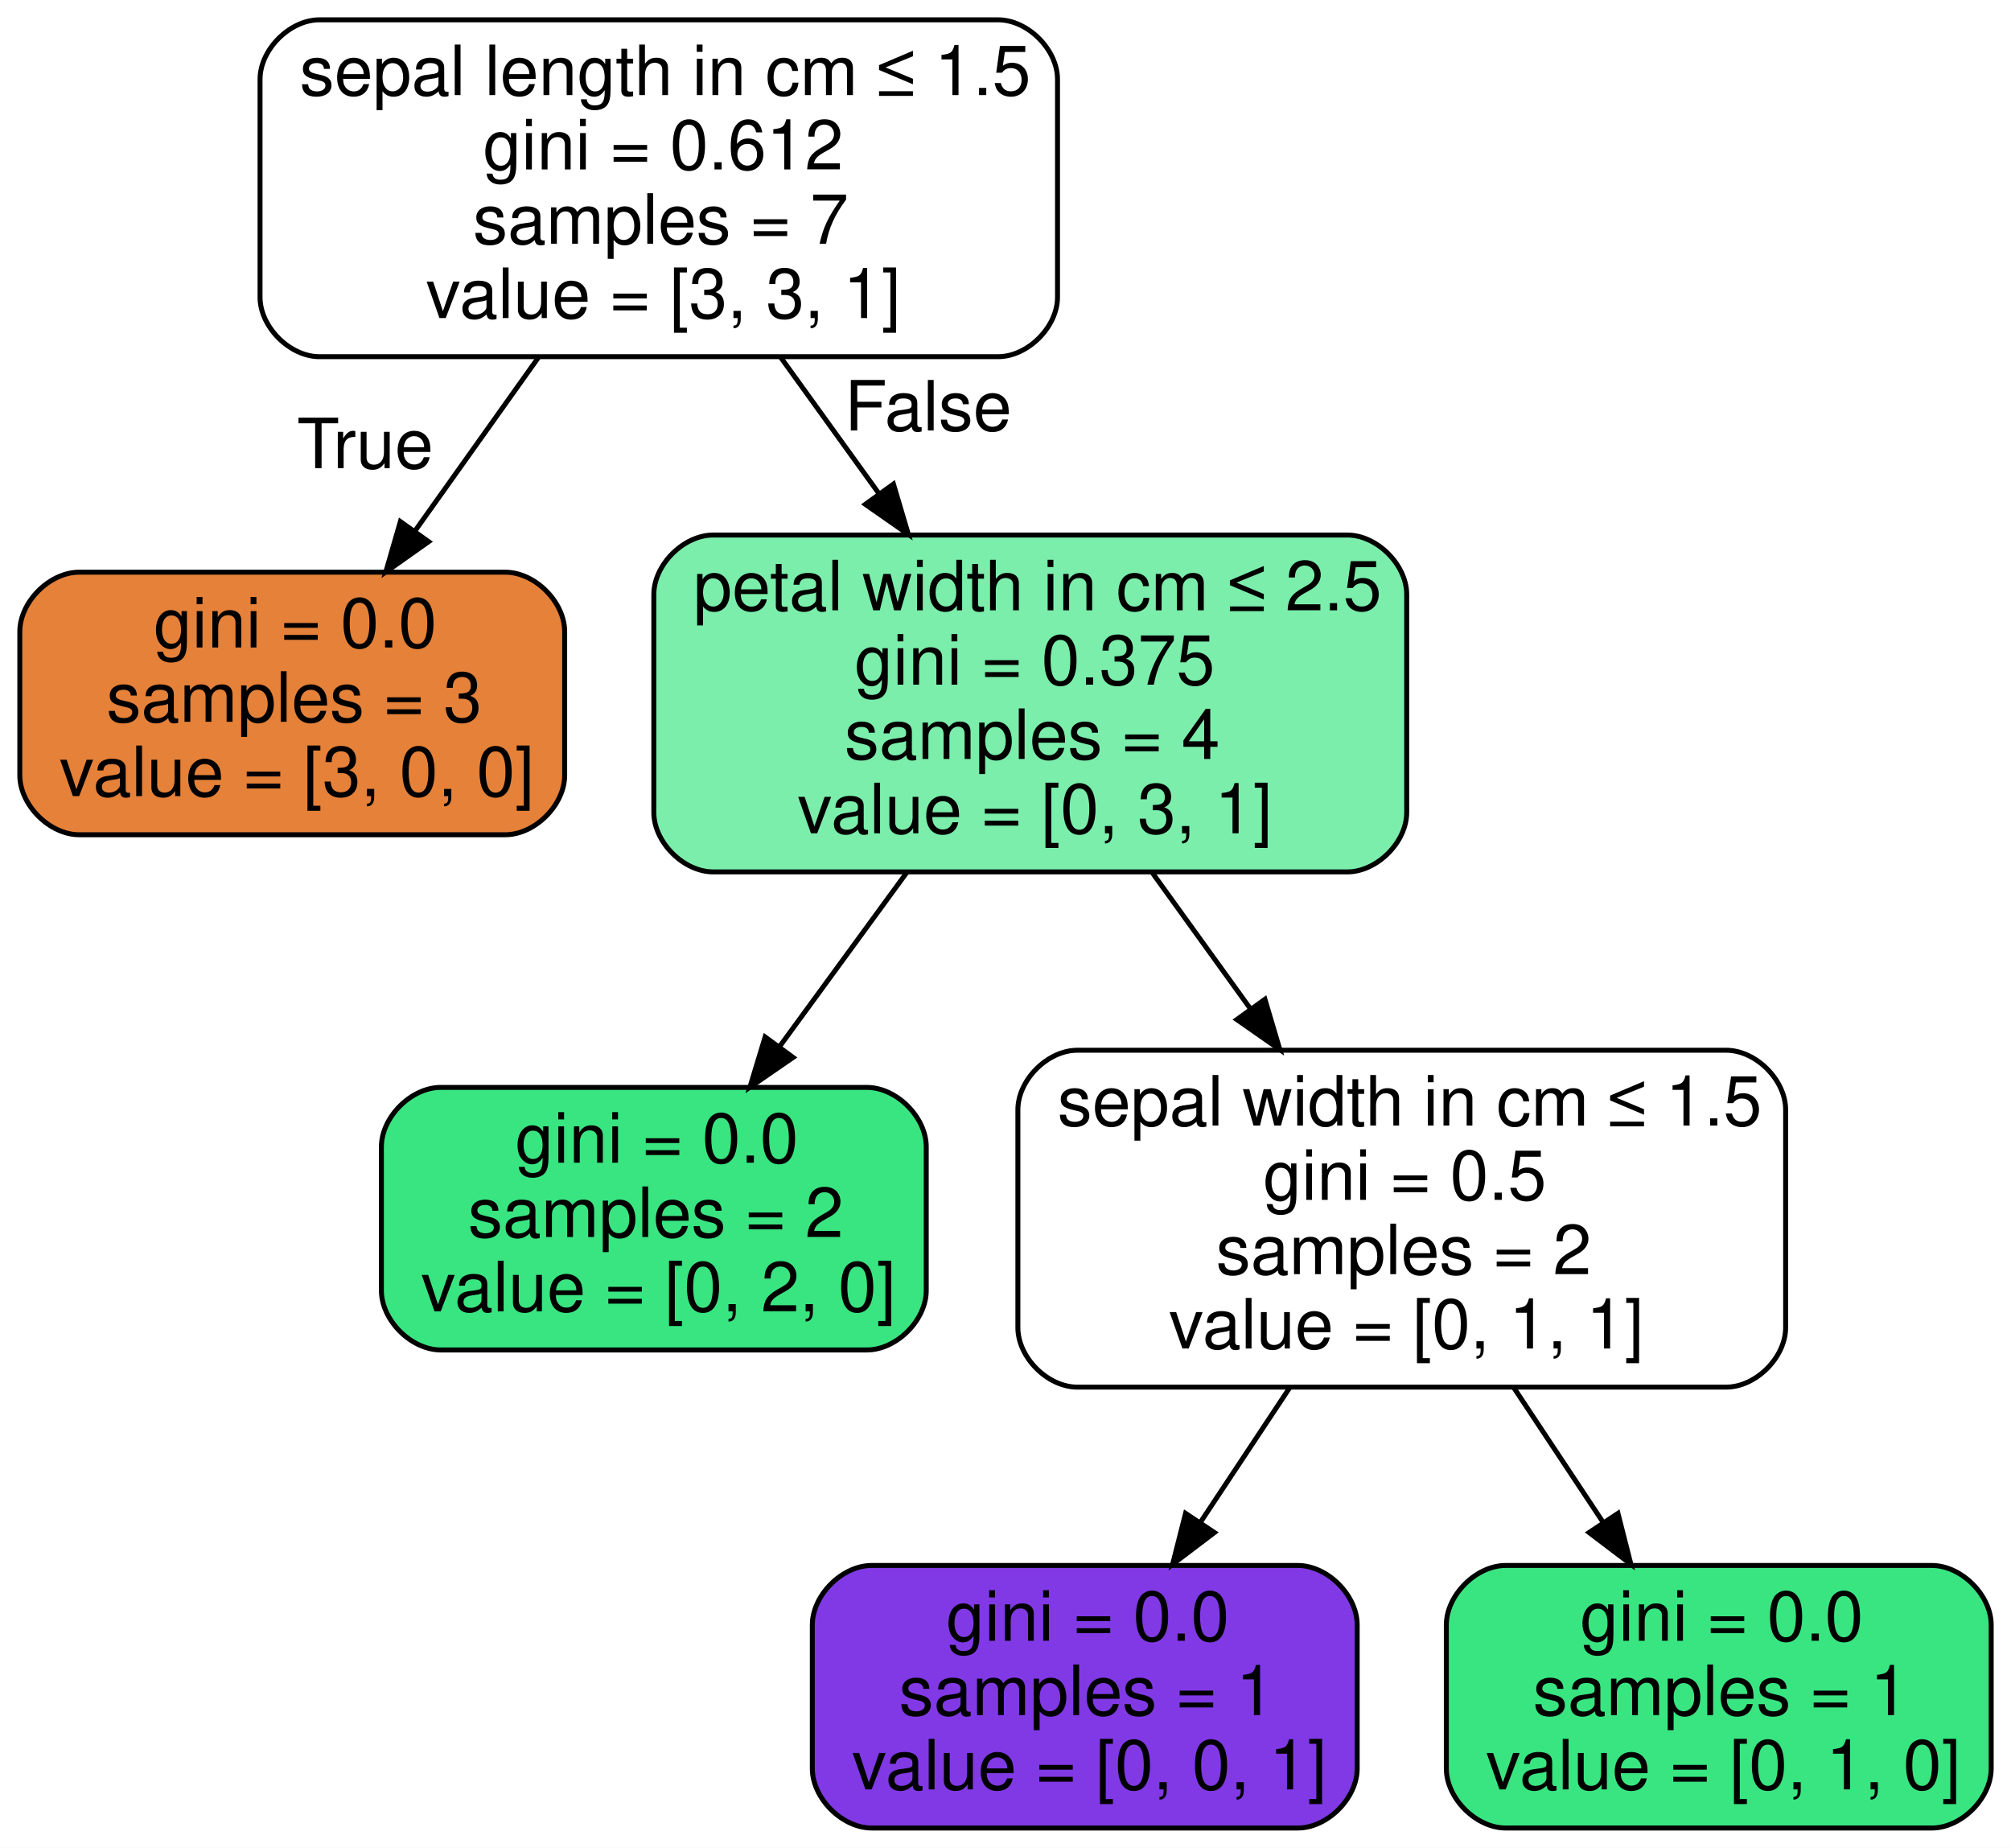
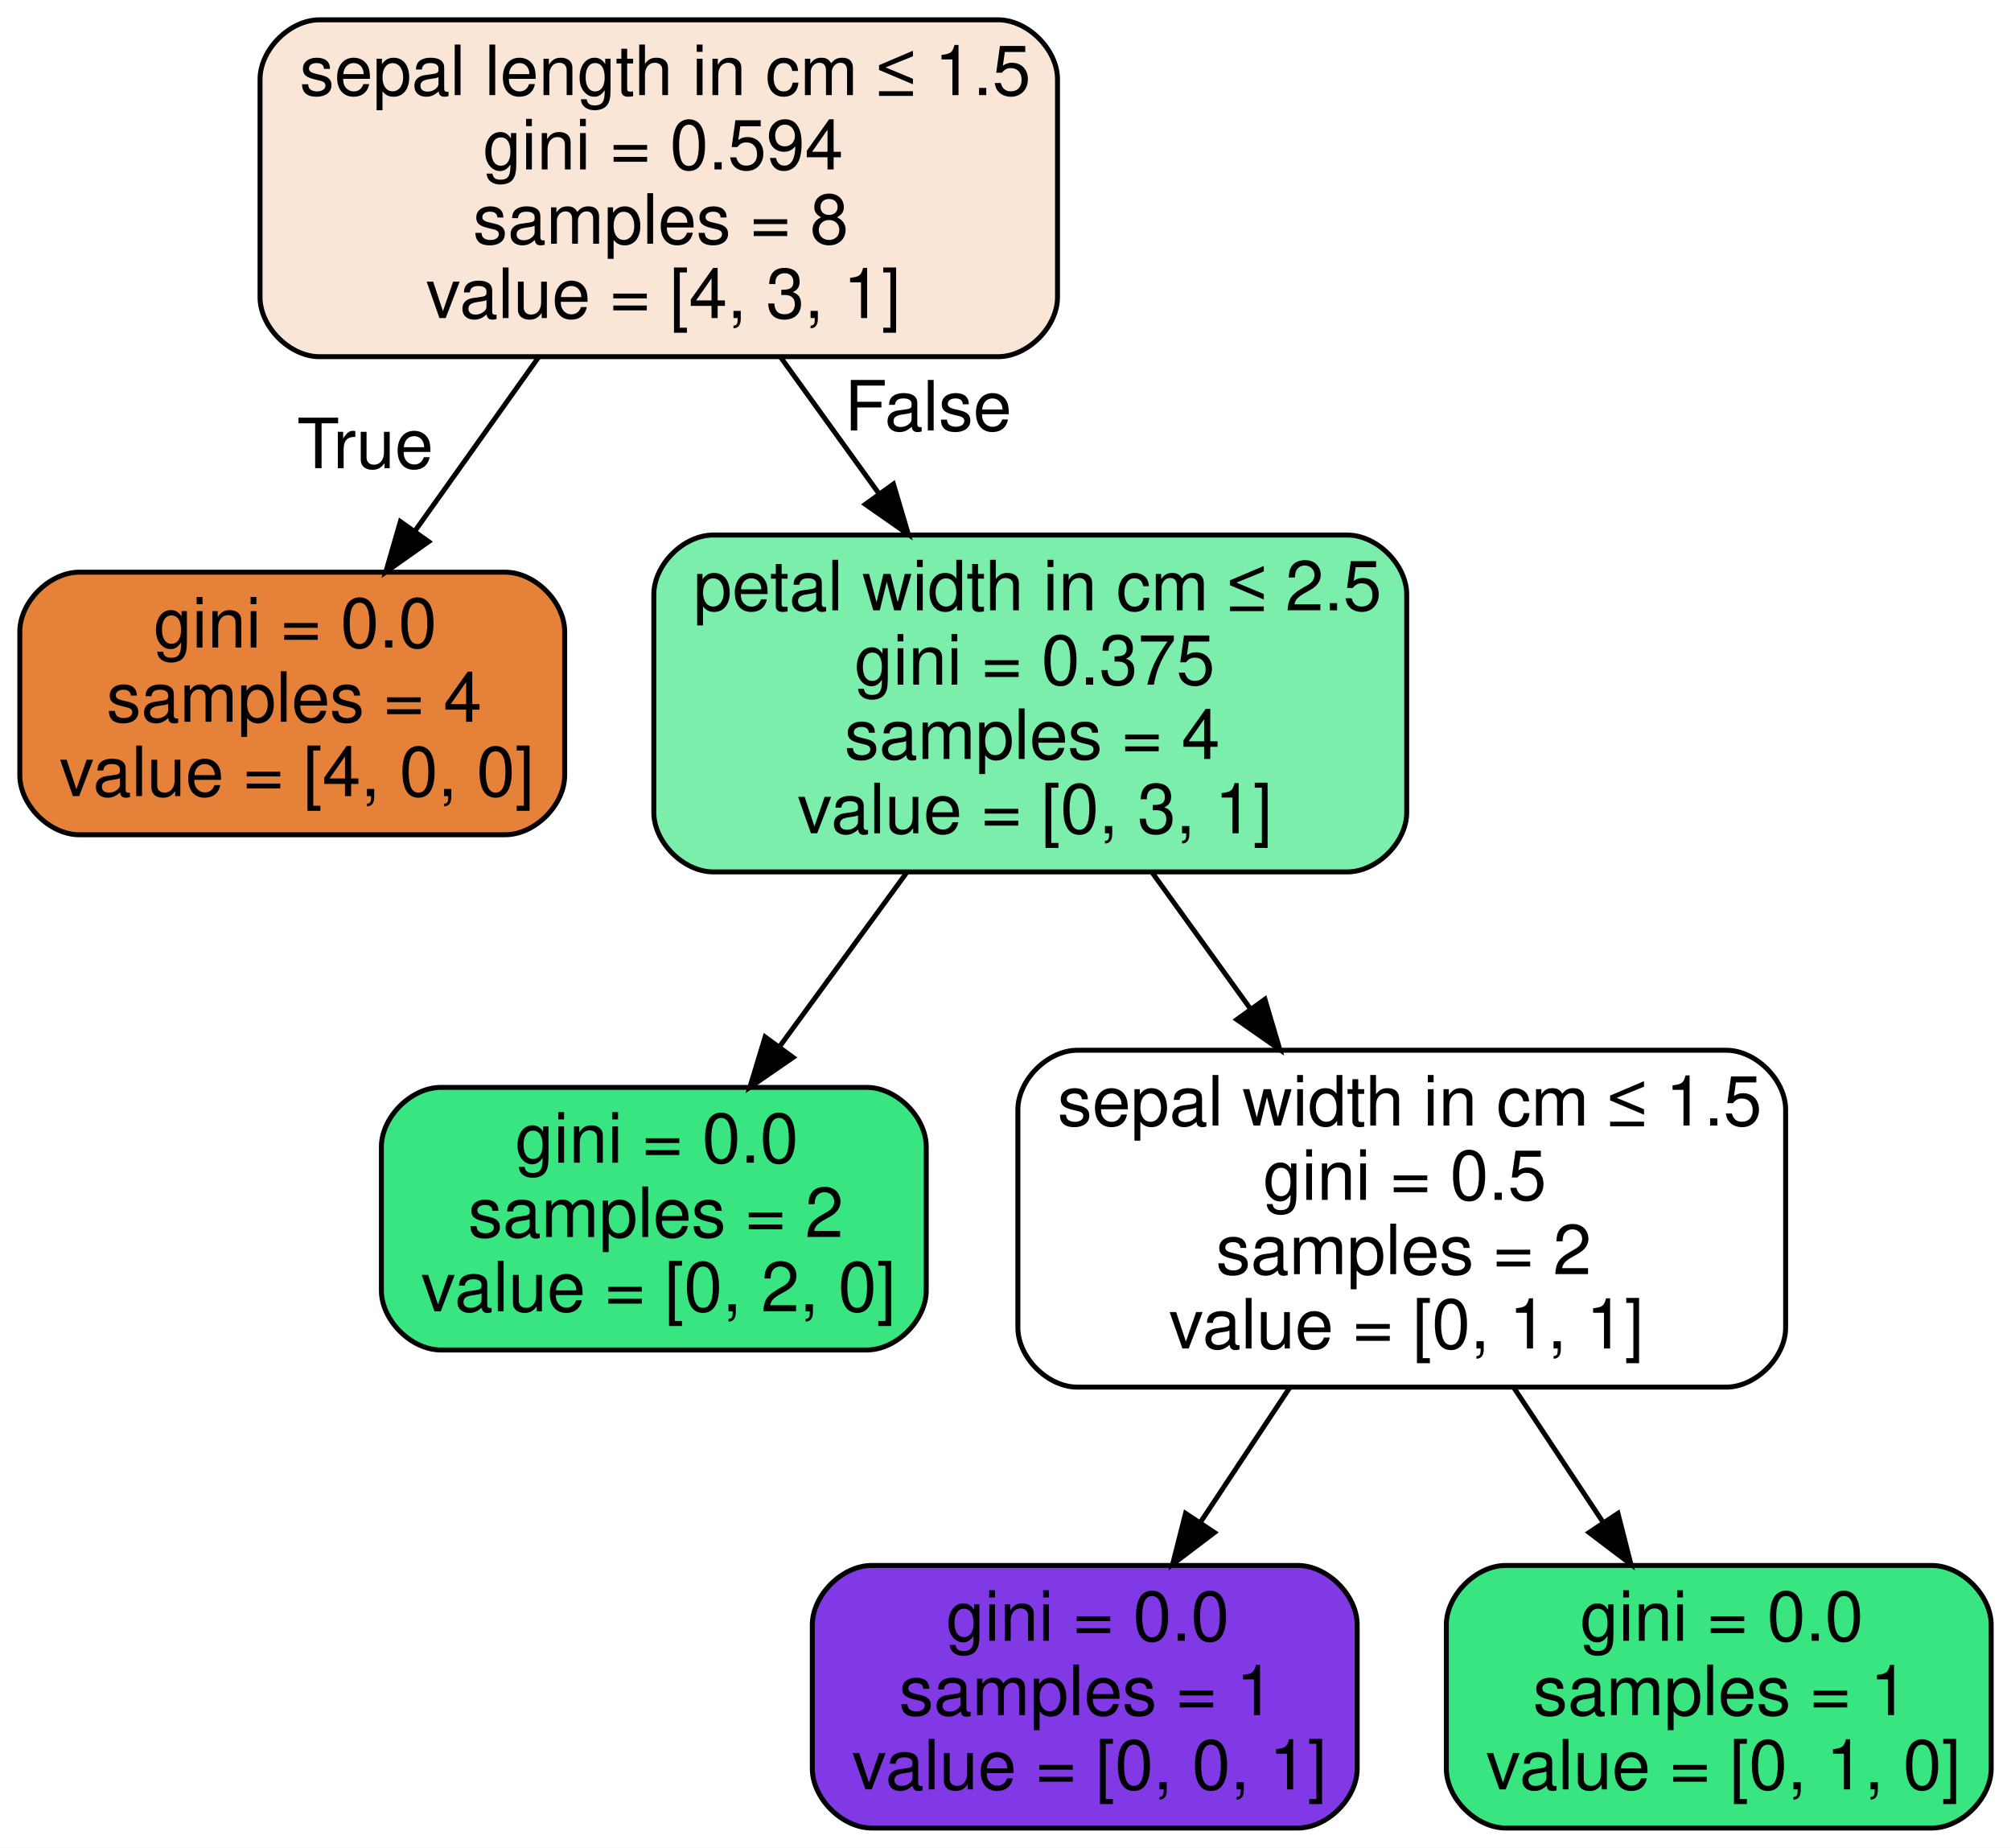
<svg xmlns="http://www.w3.org/2000/svg" width="406pt" height="373pt" viewBox="0.00 0.00 406.00 373.00">
  <g id="graph0" class="graph" transform="scale(1 1) rotate(0) translate(4 369)">
    <polygon fill="#ffffff" stroke="transparent" points="-4,4 -4,-369 402,-369 402,4 -4,4" />
    <g id="node1" class="node">
-       <path fill="#ffffff" stroke="#000000" d="M197.5,-365C197.5,-365 60.5,-365 60.5,-365 54.5,-365 48.5,-359 48.5,-353 48.5,-353 48.5,-309 48.5,-309 48.5,-303 54.5,-297 60.5,-297 60.5,-297 197.5,-297 197.5,-297 203.5,-297 209.5,-303 209.5,-309 209.5,-309 209.5,-353 209.5,-353 209.5,-359 203.5,-365 197.5,-365" />
+       <path fill="#fae6d7" stroke="#000000" d="M197.5,-365C197.5,-365 60.5,-365 60.5,-365 54.5,-365 48.5,-359 48.5,-353 48.5,-353 48.5,-309 48.5,-309 48.5,-303 54.5,-297 60.5,-297 60.5,-297 197.5,-297 197.5,-297 203.5,-297 209.5,-303 209.5,-309 209.5,-309 209.5,-353 209.5,-353 209.5,-359 203.5,-365 197.5,-365" />
      <text text-anchor="start" x="56.5" y="-349.8" font-family="Helvetica,sans-Serif" font-size="14.00" fill="#000000">sepal length in cm ≤ 1.5</text>
-       <text text-anchor="start" x="93.5" y="-334.8" font-family="Helvetica,sans-Serif" font-size="14.00" fill="#000000">gini = 0.612</text>
-       <text text-anchor="start" x="91.5" y="-319.8" font-family="Helvetica,sans-Serif" font-size="14.00" fill="#000000">samples = 7</text>
-       <text text-anchor="start" x="82" y="-304.8" font-family="Helvetica,sans-Serif" font-size="14.00" fill="#000000">value = [3, 3, 1]</text>
+       <text text-anchor="start" x="93.5" y="-334.8" font-family="Helvetica,sans-Serif" font-size="14.00" fill="#000000">gini = 0.594</text>
+       <text text-anchor="start" x="91.5" y="-319.8" font-family="Helvetica,sans-Serif" font-size="14.00" fill="#000000">samples = 8</text>
+       <text text-anchor="start" x="82" y="-304.8" font-family="Helvetica,sans-Serif" font-size="14.00" fill="#000000">value = [4, 3, 1]</text>
    </g>
    <g id="node2" class="node">
      <path fill="#e58139" stroke="#000000" d="M98,-253.5C98,-253.5 12,-253.5 12,-253.5 6,-253.5 0,-247.5 0,-241.5 0,-241.5 0,-212.5 0,-212.5 0,-206.5 6,-200.5 12,-200.5 12,-200.5 98,-200.5 98,-200.5 104,-200.5 110,-206.5 110,-212.5 110,-212.5 110,-241.5 110,-241.5 110,-247.5 104,-253.5 98,-253.5" />
      <text text-anchor="start" x="27" y="-238.3" font-family="Helvetica,sans-Serif" font-size="14.00" fill="#000000">gini = 0.0</text>
-       <text text-anchor="start" x="17.5" y="-223.3" font-family="Helvetica,sans-Serif" font-size="14.00" fill="#000000">samples = 3</text>
-       <text text-anchor="start" x="8" y="-208.3" font-family="Helvetica,sans-Serif" font-size="14.00" fill="#000000">value = [3, 0, 0]</text>
+       <text text-anchor="start" x="17.5" y="-223.3" font-family="Helvetica,sans-Serif" font-size="14.00" fill="#000000">samples = 4</text>
+       <text text-anchor="start" x="8" y="-208.3" font-family="Helvetica,sans-Serif" font-size="14.00" fill="#000000">value = [4, 0, 0]</text>
    </g>
    <g id="edge1" class="edge">
      <path fill="none" stroke="#000000" d="M104.77,-296.947C96.775,-285.711 87.875,-273.202 79.836,-261.904" />
      <polygon fill="#000000" stroke="#000000" points="82.535,-259.661 73.886,-253.542 76.832,-263.719 82.535,-259.661" />
      <text text-anchor="middle" x="69.731" y="-274.495" font-family="Helvetica,sans-Serif" font-size="14.00" fill="#000000">True</text>
    </g>
    <g id="node3" class="node">
      <path fill="#7beeab" stroke="#000000" d="M268,-261C268,-261 140,-261 140,-261 134,-261 128,-255 128,-249 128,-249 128,-205 128,-205 128,-199 134,-193 140,-193 140,-193 268,-193 268,-193 274,-193 280,-199 280,-205 280,-205 280,-249 280,-249 280,-255 274,-261 268,-261" />
      <text text-anchor="start" x="136" y="-245.8" font-family="Helvetica,sans-Serif" font-size="14.00" fill="#000000">petal width in cm ≤ 2.5</text>
      <text text-anchor="start" x="168.5" y="-230.8" font-family="Helvetica,sans-Serif" font-size="14.00" fill="#000000">gini = 0.375</text>
      <text text-anchor="start" x="166.5" y="-215.8" font-family="Helvetica,sans-Serif" font-size="14.00" fill="#000000">samples = 4</text>
      <text text-anchor="start" x="157" y="-200.8" font-family="Helvetica,sans-Serif" font-size="14.00" fill="#000000">value = [0, 3, 1]</text>
    </g>
    <g id="edge2" class="edge">
      <path fill="none" stroke="#000000" d="M153.558,-296.947C159.903,-288.147 166.812,-278.567 173.424,-269.399" />
      <polygon fill="#000000" stroke="#000000" points="176.377,-271.288 179.387,-261.13 170.699,-267.194 176.377,-271.288" />
      <text text-anchor="middle" x="183.385" y="-282.108" font-family="Helvetica,sans-Serif" font-size="14.00" fill="#000000">False</text>
    </g>
    <g id="node4" class="node">
      <path fill="#39e581" stroke="#000000" d="M171,-149.5C171,-149.5 85,-149.5 85,-149.5 79,-149.5 73,-143.5 73,-137.5 73,-137.5 73,-108.5 73,-108.5 73,-102.5 79,-96.5 85,-96.5 85,-96.5 171,-96.5 171,-96.5 177,-96.5 183,-102.5 183,-108.5 183,-108.5 183,-137.5 183,-137.5 183,-143.5 177,-149.5 171,-149.5" />
      <text text-anchor="start" x="100" y="-134.3" font-family="Helvetica,sans-Serif" font-size="14.00" fill="#000000">gini = 0.0</text>
      <text text-anchor="start" x="90.5" y="-119.3" font-family="Helvetica,sans-Serif" font-size="14.00" fill="#000000">samples = 2</text>
      <text text-anchor="start" x="81" y="-104.3" font-family="Helvetica,sans-Serif" font-size="14.00" fill="#000000">value = [0, 2, 0]</text>
    </g>
    <g id="edge3" class="edge">
      <path fill="none" stroke="#000000" d="M179.115,-192.946C170.904,-181.711 161.763,-169.202 153.507,-157.904" />
      <polygon fill="#000000" stroke="#000000" points="156.122,-155.551 147.396,-149.542 150.47,-159.681 156.122,-155.551" />
    </g>
    <g id="node5" class="node">
      <path fill="#ffffff" stroke="#000000" d="M344.5,-157C344.5,-157 213.5,-157 213.5,-157 207.5,-157 201.5,-151 201.5,-145 201.5,-145 201.5,-101 201.5,-101 201.5,-95 207.5,-89 213.5,-89 213.5,-89 344.5,-89 344.5,-89 350.5,-89 356.5,-95 356.5,-101 356.5,-101 356.5,-145 356.5,-145 356.5,-151 350.5,-157 344.5,-157" />
      <text text-anchor="start" x="209.5" y="-141.8" font-family="Helvetica,sans-Serif" font-size="14.00" fill="#000000">sepal width in cm ≤ 1.5</text>
      <text text-anchor="start" x="251" y="-126.8" font-family="Helvetica,sans-Serif" font-size="14.00" fill="#000000">gini = 0.5</text>
      <text text-anchor="start" x="241.5" y="-111.8" font-family="Helvetica,sans-Serif" font-size="14.00" fill="#000000">samples = 2</text>
      <text text-anchor="start" x="232" y="-96.8" font-family="Helvetica,sans-Serif" font-size="14.00" fill="#000000">value = [0, 1, 1]</text>
    </g>
    <g id="edge4" class="edge">
      <path fill="none" stroke="#000000" d="M228.558,-192.946C234.903,-184.148 241.812,-174.567 248.424,-165.399" />
      <polygon fill="#000000" stroke="#000000" points="251.377,-167.288 254.387,-157.13 245.699,-163.194 251.377,-167.288" />
    </g>
    <g id="node6" class="node">
      <path fill="#8139e5" stroke="#000000" d="M258,-53C258,-53 172,-53 172,-53 166,-53 160,-47 160,-41 160,-41 160,-12 160,-12 160,-6 166,0 172,0 172,0 258,0 258,0 264,0 270,-6 270,-12 270,-12 270,-41 270,-41 270,-47 264,-53 258,-53" />
      <text text-anchor="start" x="187" y="-37.8" font-family="Helvetica,sans-Serif" font-size="14.00" fill="#000000">gini = 0.0</text>
      <text text-anchor="start" x="177.5" y="-22.8" font-family="Helvetica,sans-Serif" font-size="14.00" fill="#000000">samples = 1</text>
      <text text-anchor="start" x="168" y="-7.8" font-family="Helvetica,sans-Serif" font-size="14.00" fill="#000000">value = [0, 0, 1]</text>
    </g>
    <g id="edge5" class="edge">
      <path fill="none" stroke="#000000" d="M256.436,-88.978C250.606,-80.187 244.317,-70.704 238.443,-61.848" />
      <polygon fill="#000000" stroke="#000000" points="241.184,-59.648 232.74,-53.248 235.35,-63.517 241.184,-59.648" />
    </g>
    <g id="node7" class="node">
      <path fill="#39e581" stroke="#000000" d="M386,-53C386,-53 300,-53 300,-53 294,-53 288,-47 288,-41 288,-41 288,-12 288,-12 288,-6 294,0 300,0 300,0 386,0 386,0 392,0 398,-6 398,-12 398,-12 398,-41 398,-41 398,-47 392,-53 386,-53" />
      <text text-anchor="start" x="315" y="-37.8" font-family="Helvetica,sans-Serif" font-size="14.00" fill="#000000">gini = 0.0</text>
      <text text-anchor="start" x="305.5" y="-22.8" font-family="Helvetica,sans-Serif" font-size="14.00" fill="#000000">samples = 1</text>
      <text text-anchor="start" x="296" y="-7.8" font-family="Helvetica,sans-Serif" font-size="14.00" fill="#000000">value = [0, 1, 0]</text>
    </g>
    <g id="edge6" class="edge">
      <path fill="none" stroke="#000000" d="M301.564,-88.978C307.394,-80.187 313.683,-70.704 319.557,-61.848" />
      <polygon fill="#000000" stroke="#000000" points="322.65,-63.517 325.26,-53.248 316.816,-59.648 322.65,-63.517" />
    </g>
  </g>
</svg>
